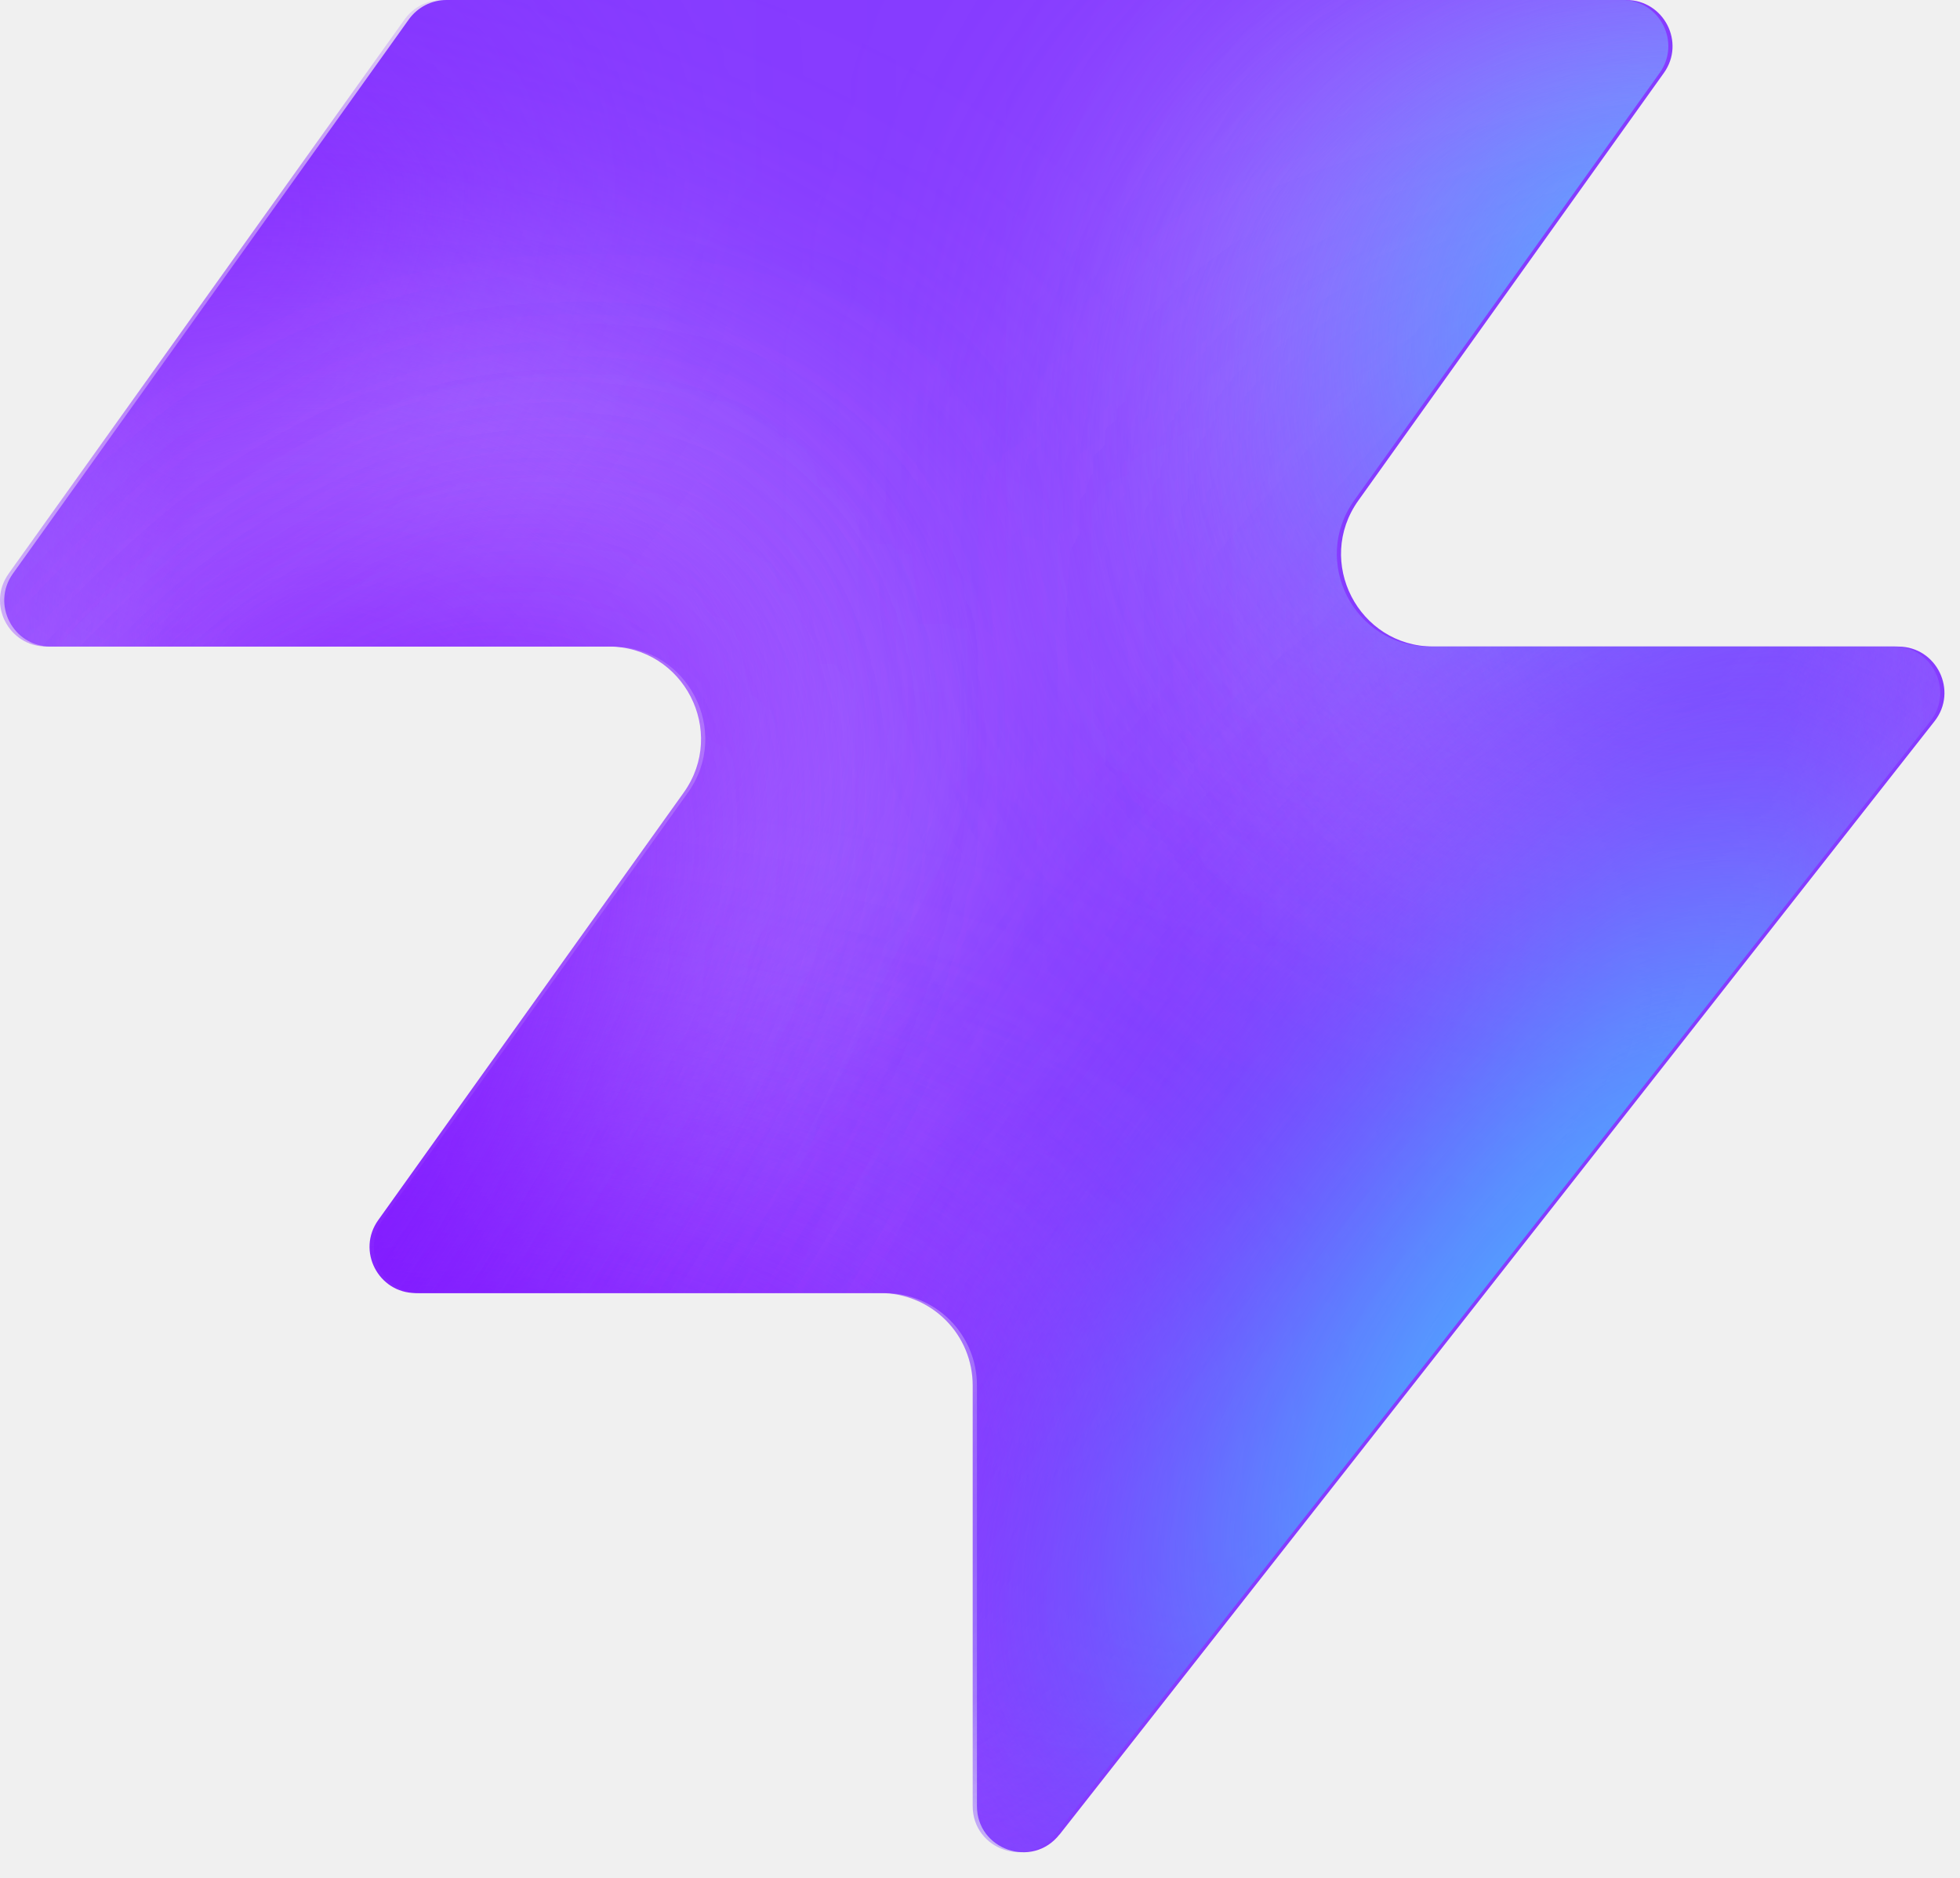
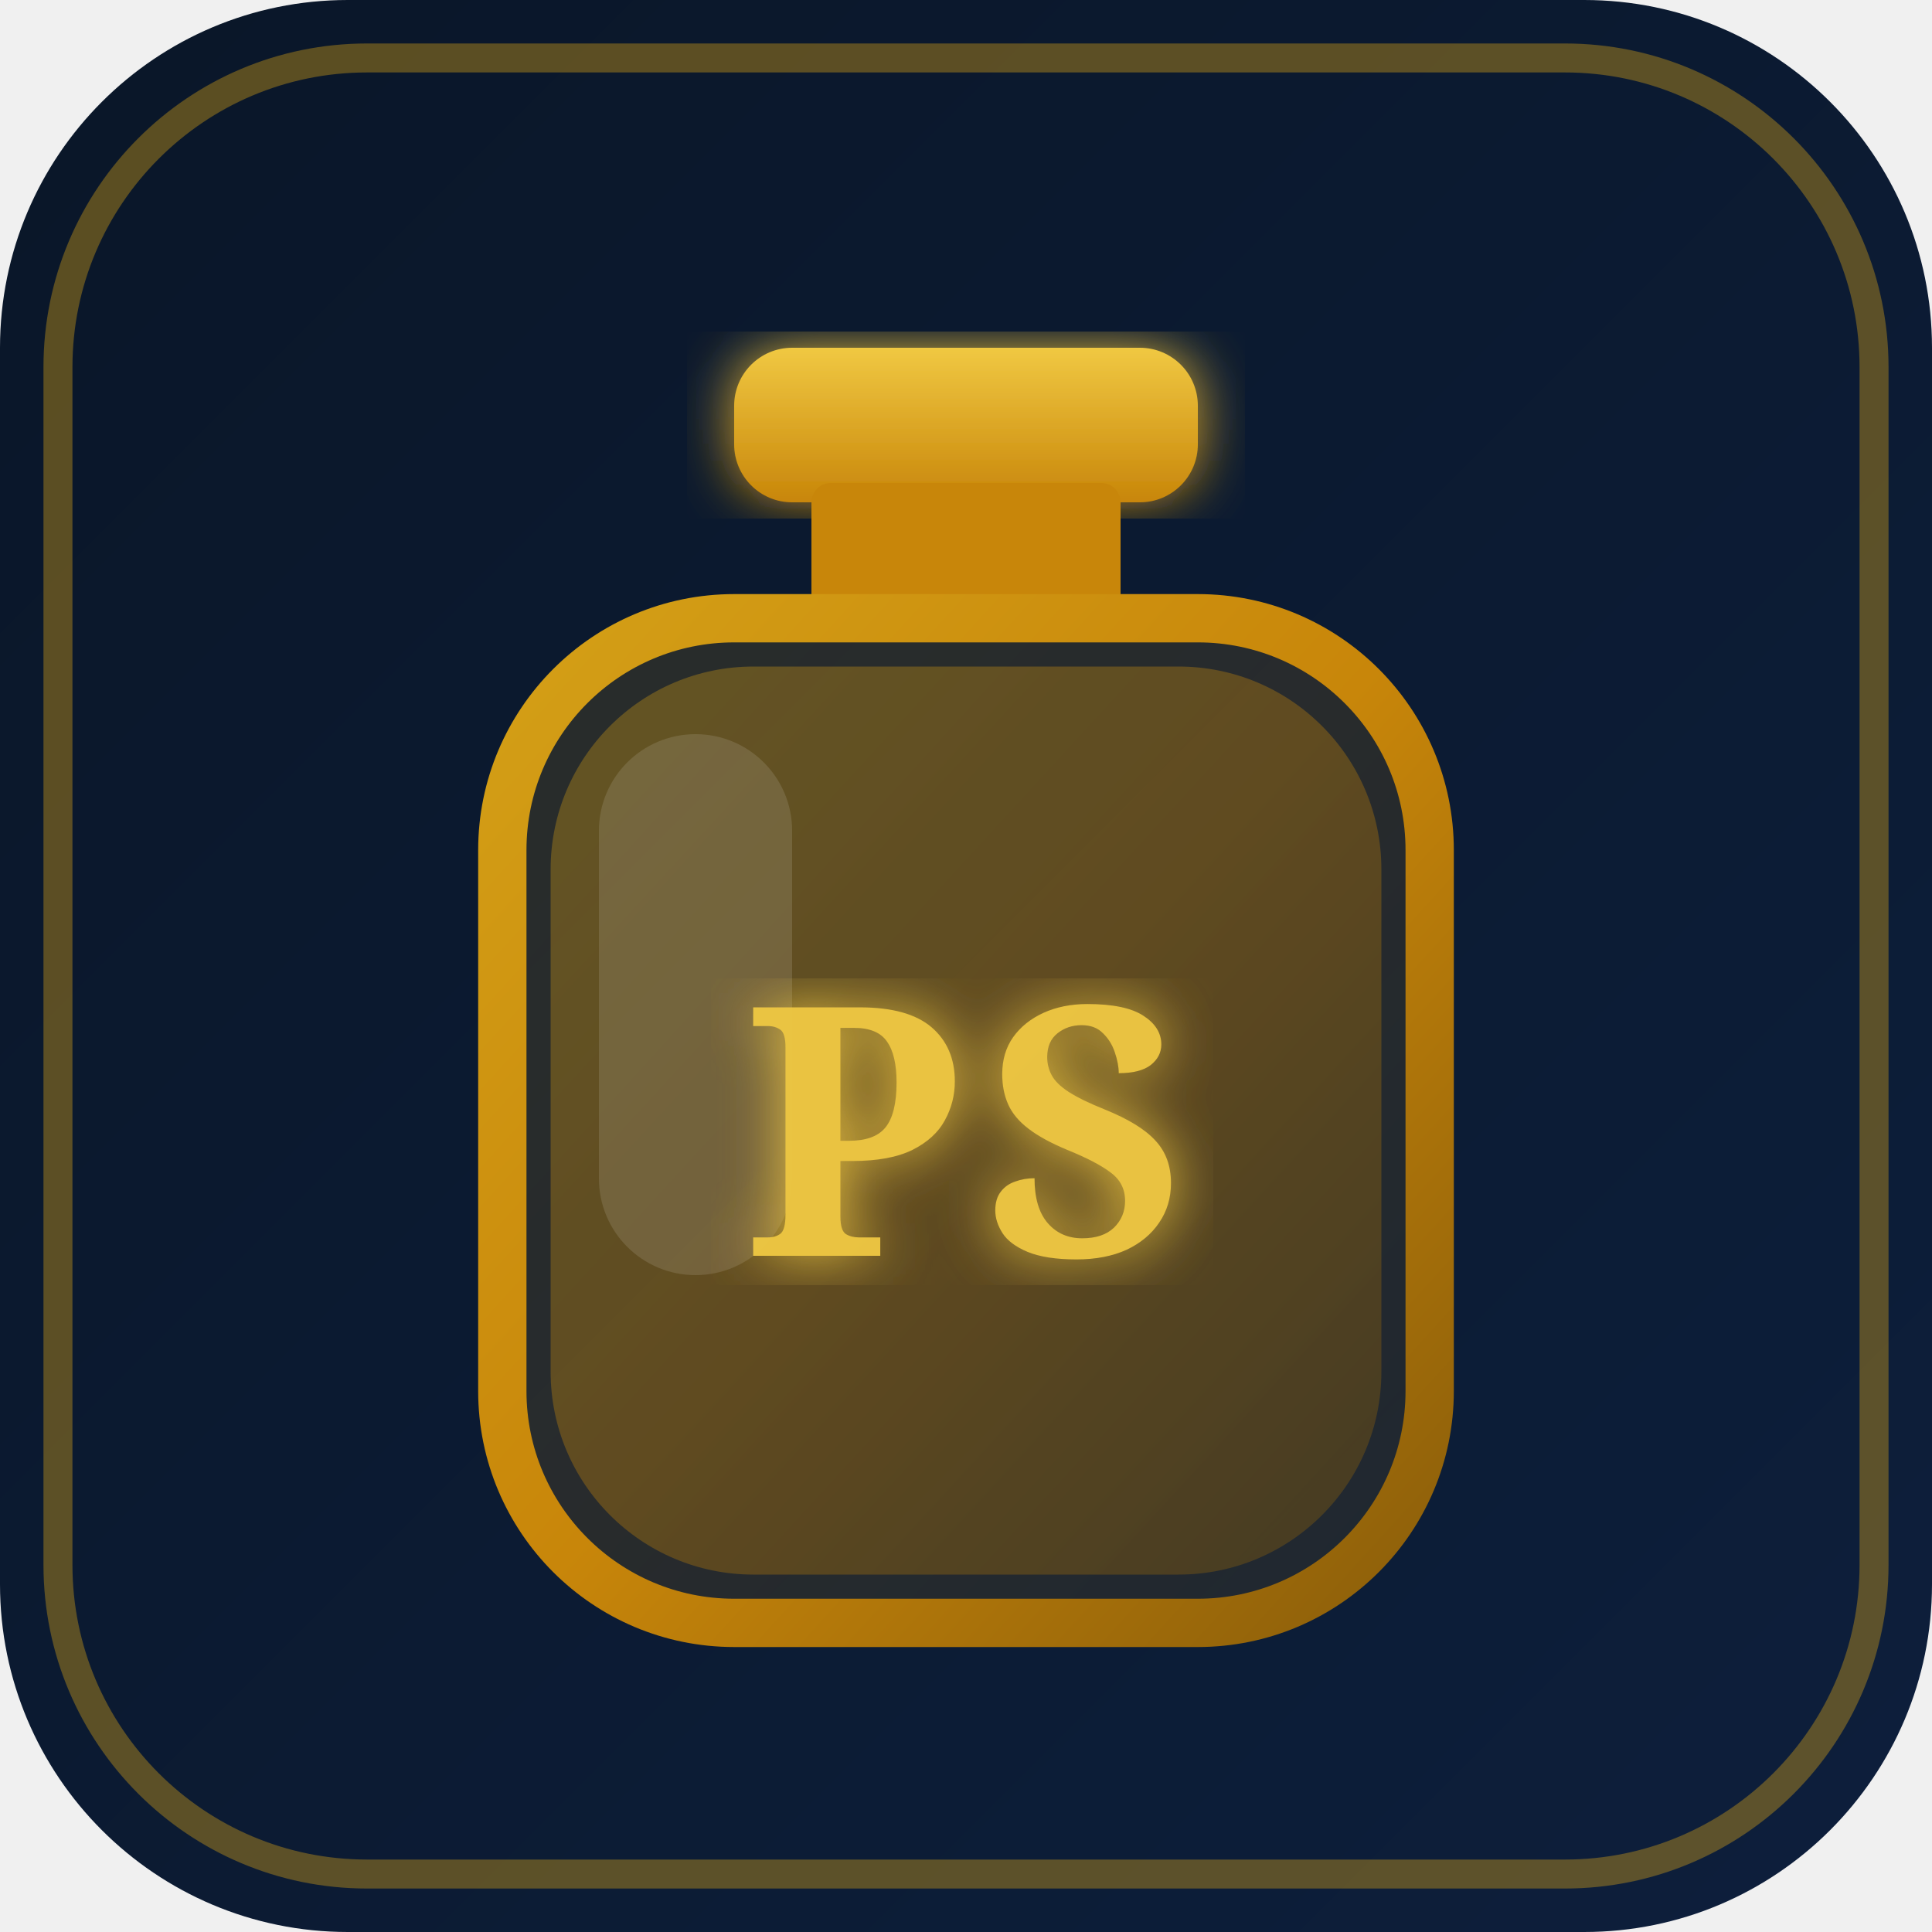
- <svg xmlns="http://www.w3.org/2000/svg" width="48" height="46" fill="none" viewBox="0 0 48 46">
-   <path fill="#863bff" d="M25.946 44.938c-.664.845-2.021.375-2.021-.698V33.937a2.26 2.26 0 0 0-2.262-2.262H10.287c-.92 0-1.456-1.04-.92-1.788l7.48-10.471c1.07-1.497 0-3.578-1.842-3.578H1.237c-.92 0-1.456-1.04-.92-1.788L10.013.474c.214-.297.556-.474.92-.474h28.894c.92 0 1.456 1.04.92 1.788l-7.48 10.471c-1.07 1.498 0 3.579 1.842 3.579h11.377c.943 0 1.473 1.088.89 1.83L25.947 44.94z" style="fill:#863bff;fill:color(display-p3 .525 .23 1);fill-opacity:1" />
-   <mask id="a" width="48" height="46" x="0" y="0" maskUnits="userSpaceOnUse" style="mask-type:alpha">
-     <path fill="#000" d="M25.842 44.938c-.664.844-2.021.375-2.021-.698V33.937a2.26 2.26 0 0 0-2.262-2.262H10.183c-.92 0-1.456-1.04-.92-1.788l7.48-10.471c1.07-1.498 0-3.579-1.842-3.579H1.133c-.92 0-1.456-1.04-.92-1.787L9.91.473c.214-.297.556-.474.92-.474h28.894c.92 0 1.456 1.04.92 1.788l-7.48 10.471c-1.07 1.498 0 3.578 1.842 3.578h11.377c.943 0 1.473 1.088.89 1.832L25.843 44.94z" style="fill:#000;fill-opacity:1" />
-   </mask>
-   <g mask="url(#a)">
-     <g filter="url(#b)">
-       <ellipse cx="5.508" cy="14.704" fill="#ede6ff" rx="5.508" ry="14.704" style="fill:#ede6ff;fill:color(display-p3 .927 .903 1);fill-opacity:1" transform="matrix(.00324 1 1 -.00324 -4.47 31.516)" />
-     </g>
-     <g filter="url(#c)">
-       <ellipse cx="10.399" cy="29.851" fill="#ede6ff" rx="10.399" ry="29.851" style="fill:#ede6ff;fill:color(display-p3 .927 .903 1);fill-opacity:1" transform="matrix(.00324 1 1 -.00324 -39.328 7.883)" />
-     </g>
-     <g filter="url(#d)">
-       <ellipse cx="5.508" cy="30.487" fill="#7e14ff" rx="5.508" ry="30.487" style="fill:#7e14ff;fill:color(display-p3 .492 .077 1);fill-opacity:1" transform="rotate(89.814 -25.913 -14.639)scale(1 -1)" />
-     </g>
-     <g filter="url(#e)">
-       <ellipse cx="5.508" cy="30.599" fill="#7e14ff" rx="5.508" ry="30.599" style="fill:#7e14ff;fill:color(display-p3 .492 .077 1);fill-opacity:1" transform="rotate(89.814 -32.644 -3.334)scale(1 -1)" />
-     </g>
-     <g filter="url(#f)">
-       <ellipse cx="5.508" cy="30.599" fill="#7e14ff" rx="5.508" ry="30.599" style="fill:#7e14ff;fill:color(display-p3 .492 .077 1);fill-opacity:1" transform="matrix(.00324 1 1 -.00324 -34.34 30.47)" />
-     </g>
-     <g filter="url(#g)">
-       <ellipse cx="14.072" cy="22.078" fill="#ede6ff" rx="14.072" ry="22.078" style="fill:#ede6ff;fill:color(display-p3 .927 .903 1);fill-opacity:1" transform="rotate(93.35 24.506 48.493)scale(-1 1)" />
-     </g>
-     <g filter="url(#h)">
-       <ellipse cx="3.47" cy="21.501" fill="#7e14ff" rx="3.47" ry="21.501" style="fill:#7e14ff;fill:color(display-p3 .492 .077 1);fill-opacity:1" transform="rotate(89.009 28.708 47.59)scale(-1 1)" />
-     </g>
-     <g filter="url(#i)">
-       <ellipse cx="3.47" cy="21.501" fill="#7e14ff" rx="3.47" ry="21.501" style="fill:#7e14ff;fill:color(display-p3 .492 .077 1);fill-opacity:1" transform="rotate(89.009 28.708 47.59)scale(-1 1)" />
-     </g>
-     <g filter="url(#j)">
-       <ellipse cx=".387" cy="8.972" fill="#7e14ff" rx="4.407" ry="29.108" style="fill:#7e14ff;fill:color(display-p3 .492 .077 1);fill-opacity:1" transform="rotate(39.51 .387 8.972)" />
-     </g>
-     <g filter="url(#k)">
-       <ellipse cx="47.523" cy="-6.092" fill="#7e14ff" rx="4.407" ry="29.108" style="fill:#7e14ff;fill:color(display-p3 .492 .077 1);fill-opacity:1" transform="rotate(37.892 47.523 -6.092)" />
-     </g>
-     <g filter="url(#l)">
-       <ellipse cx="41.412" cy="6.333" fill="#47bfff" rx="5.971" ry="9.665" style="fill:#47bfff;fill:color(display-p3 .28 .748 1);fill-opacity:1" transform="rotate(37.892 41.412 6.333)" />
-     </g>
-     <g filter="url(#m)">
-       <ellipse cx="-1.879" cy="38.332" fill="#7e14ff" rx="4.407" ry="29.108" style="fill:#7e14ff;fill:color(display-p3 .492 .077 1);fill-opacity:1" transform="rotate(37.892 -1.88 38.332)" />
-     </g>
-     <g filter="url(#n)">
-       <ellipse cx="-1.879" cy="38.332" fill="#7e14ff" rx="4.407" ry="29.108" style="fill:#7e14ff;fill:color(display-p3 .492 .077 1);fill-opacity:1" transform="rotate(37.892 -1.88 38.332)" />
-     </g>
-     <g filter="url(#o)">
-       <ellipse cx="35.651" cy="29.907" fill="#7e14ff" rx="4.407" ry="29.108" style="fill:#7e14ff;fill:color(display-p3 .492 .077 1);fill-opacity:1" transform="rotate(37.892 35.651 29.907)" />
-     </g>
-     <g filter="url(#p)">
-       <ellipse cx="38.418" cy="32.4" fill="#47bfff" rx="5.971" ry="15.297" style="fill:#47bfff;fill:color(display-p3 .28 .748 1);fill-opacity:1" transform="rotate(37.892 38.418 32.4)" />
-     </g>
-   </g>
+ <svg xmlns="http://www.w3.org/2000/svg" viewBox="0 0 100 100" width="100" height="100">
  <defs>
-     <filter id="b" width="60.045" height="41.654" x="-19.77" y="16.149" color-interpolation-filters="sRGB" filterUnits="userSpaceOnUse">
-       <feFlood flood-opacity="0" result="BackgroundImageFix" />
-       <feBlend in="SourceGraphic" in2="BackgroundImageFix" result="shape" />
-       <feGaussianBlur result="effect1_foregroundBlur_2002_17158" stdDeviation="7.659" />
-     </filter>
-     <filter id="c" width="90.34" height="51.437" x="-54.613" y="-7.533" color-interpolation-filters="sRGB" filterUnits="userSpaceOnUse">
-       <feFlood flood-opacity="0" result="BackgroundImageFix" />
-       <feBlend in="SourceGraphic" in2="BackgroundImageFix" result="shape" />
-       <feGaussianBlur result="effect1_foregroundBlur_2002_17158" stdDeviation="7.659" />
-     </filter>
-     <filter id="d" width="79.355" height="29.4" x="-49.64" y="2.03" color-interpolation-filters="sRGB" filterUnits="userSpaceOnUse">
-       <feFlood flood-opacity="0" result="BackgroundImageFix" />
-       <feBlend in="SourceGraphic" in2="BackgroundImageFix" result="shape" />
-       <feGaussianBlur result="effect1_foregroundBlur_2002_17158" stdDeviation="4.596" />
-     </filter>
-     <filter id="e" width="79.579" height="29.4" x="-45.045" y="20.029" color-interpolation-filters="sRGB" filterUnits="userSpaceOnUse">
-       <feFlood flood-opacity="0" result="BackgroundImageFix" />
-       <feBlend in="SourceGraphic" in2="BackgroundImageFix" result="shape" />
-       <feGaussianBlur result="effect1_foregroundBlur_2002_17158" stdDeviation="4.596" />
-     </filter>
-     <filter id="f" width="79.579" height="29.4" x="-43.513" y="21.178" color-interpolation-filters="sRGB" filterUnits="userSpaceOnUse">
-       <feFlood flood-opacity="0" result="BackgroundImageFix" />
-       <feBlend in="SourceGraphic" in2="BackgroundImageFix" result="shape" />
-       <feGaussianBlur result="effect1_foregroundBlur_2002_17158" stdDeviation="4.596" />
-     </filter>
-     <filter id="g" width="74.749" height="58.852" x="15.756" y="-17.901" color-interpolation-filters="sRGB" filterUnits="userSpaceOnUse">
-       <feFlood flood-opacity="0" result="BackgroundImageFix" />
-       <feBlend in="SourceGraphic" in2="BackgroundImageFix" result="shape" />
-       <feGaussianBlur result="effect1_foregroundBlur_2002_17158" stdDeviation="7.659" />
-     </filter>
-     <filter id="h" width="61.377" height="25.362" x="23.548" y="2.284" color-interpolation-filters="sRGB" filterUnits="userSpaceOnUse">
-       <feFlood flood-opacity="0" result="BackgroundImageFix" />
-       <feBlend in="SourceGraphic" in2="BackgroundImageFix" result="shape" />
-       <feGaussianBlur result="effect1_foregroundBlur_2002_17158" stdDeviation="4.596" />
-     </filter>
-     <filter id="i" width="61.377" height="25.362" x="23.548" y="2.284" color-interpolation-filters="sRGB" filterUnits="userSpaceOnUse">
-       <feFlood flood-opacity="0" result="BackgroundImageFix" />
-       <feBlend in="SourceGraphic" in2="BackgroundImageFix" result="shape" />
-       <feGaussianBlur result="effect1_foregroundBlur_2002_17158" stdDeviation="4.596" />
-     </filter>
-     <filter id="j" width="56.045" height="63.649" x="-27.636" y="-22.853" color-interpolation-filters="sRGB" filterUnits="userSpaceOnUse">
-       <feFlood flood-opacity="0" result="BackgroundImageFix" />
-       <feBlend in="SourceGraphic" in2="BackgroundImageFix" result="shape" />
-       <feGaussianBlur result="effect1_foregroundBlur_2002_17158" stdDeviation="4.596" />
-     </filter>
-     <filter id="k" width="54.814" height="64.646" x="20.116" y="-38.415" color-interpolation-filters="sRGB" filterUnits="userSpaceOnUse">
-       <feFlood flood-opacity="0" result="BackgroundImageFix" />
-       <feBlend in="SourceGraphic" in2="BackgroundImageFix" result="shape" />
-       <feGaussianBlur result="effect1_foregroundBlur_2002_17158" stdDeviation="4.596" />
-     </filter>
-     <filter id="l" width="33.541" height="35.313" x="24.641" y="-11.323" color-interpolation-filters="sRGB" filterUnits="userSpaceOnUse">
-       <feFlood flood-opacity="0" result="BackgroundImageFix" />
-       <feBlend in="SourceGraphic" in2="BackgroundImageFix" result="shape" />
-       <feGaussianBlur result="effect1_foregroundBlur_2002_17158" stdDeviation="4.596" />
-     </filter>
-     <filter id="m" width="54.814" height="64.646" x="-29.286" y="6.009" color-interpolation-filters="sRGB" filterUnits="userSpaceOnUse">
-       <feFlood flood-opacity="0" result="BackgroundImageFix" />
-       <feBlend in="SourceGraphic" in2="BackgroundImageFix" result="shape" />
-       <feGaussianBlur result="effect1_foregroundBlur_2002_17158" stdDeviation="4.596" />
-     </filter>
-     <filter id="n" width="54.814" height="64.646" x="-29.286" y="6.009" color-interpolation-filters="sRGB" filterUnits="userSpaceOnUse">
-       <feFlood flood-opacity="0" result="BackgroundImageFix" />
-       <feBlend in="SourceGraphic" in2="BackgroundImageFix" result="shape" />
-       <feGaussianBlur result="effect1_foregroundBlur_2002_17158" stdDeviation="4.596" />
-     </filter>
-     <filter id="o" width="54.814" height="64.646" x="8.244" y="-2.416" color-interpolation-filters="sRGB" filterUnits="userSpaceOnUse">
-       <feFlood flood-opacity="0" result="BackgroundImageFix" />
-       <feBlend in="SourceGraphic" in2="BackgroundImageFix" result="shape" />
-       <feGaussianBlur result="effect1_foregroundBlur_2002_17158" stdDeviation="4.596" />
-     </filter>
-     <filter id="p" width="39.409" height="43.623" x="18.713" y="10.588" color-interpolation-filters="sRGB" filterUnits="userSpaceOnUse">
-       <feFlood flood-opacity="0" result="BackgroundImageFix" />
-       <feBlend in="SourceGraphic" in2="BackgroundImageFix" result="shape" />
-       <feGaussianBlur result="effect1_foregroundBlur_2002_17158" stdDeviation="4.596" />
+     <linearGradient id="bottleGrad" x1="0%" y1="0%" x2="100%" y2="100%">
+       <stop offset="0%" style="stop-color:#D4A017;stop-opacity:1" />
+       <stop offset="50%" style="stop-color:#C8860A;stop-opacity:1" />
+       <stop offset="100%" style="stop-color:#8B5E0A;stop-opacity:1" />
+     </linearGradient>
+     <linearGradient id="capGrad" x1="0%" y1="0%" x2="0%" y2="100%">
+       <stop offset="0%" style="stop-color:#F0C842;stop-opacity:1" />
+       <stop offset="100%" style="stop-color:#C8860A;stop-opacity:1" />
+     </linearGradient>
+     <linearGradient id="bgGrad" x1="0%" y1="0%" x2="100%" y2="100%">
+       <stop offset="0%" style="stop-color:#0A1628;stop-opacity:1" />
+       <stop offset="100%" style="stop-color:#0D1F3C;stop-opacity:1" />
+     </linearGradient>
+     <filter id="glow">
+       <feGaussianBlur stdDeviation="1.5" result="coloredBlur" />
+       <feMerge>
+         <feMergeNode in="coloredBlur" />
+         <feMergeNode in="SourceGraphic" />
+       </feMerge>
    </filter>
  </defs>
+   <rect width="100" height="100" rx="18" fill="url(#bgGrad)" />
+   <rect x="3" y="3" width="94" height="94" rx="16" fill="none" stroke="#D4A017" stroke-width="1.5" opacity="0.4" />
+   <rect x="38" y="18" width="24" height="8" rx="3" fill="url(#capGrad)" filter="url(#glow)" />
+   <rect x="42" y="25" width="16" height="7" rx="1" fill="#C8860A" />
+   <rect x="26" y="32" width="48" height="52" rx="12" fill="url(#bottleGrad)" opacity="0.15" />
+   <rect x="26" y="32" width="48" height="52" rx="12" fill="none" stroke="url(#bottleGrad)" stroke-width="2.5" />
+   <rect x="28.5" y="34.5" width="43" height="47" rx="10.5" fill="url(#bottleGrad)" opacity="0.35" />
+   <rect x="31" y="38" width="10" height="28" rx="5" fill="white" opacity="0.12" />
+   <text x="50" y="65" font-family="Georgia, serif" font-size="18" font-weight="bold" fill="#F0C842" text-anchor="middle" letter-spacing="1" filter="url(#glow)" opacity="0.95">PS</text>
</svg>
